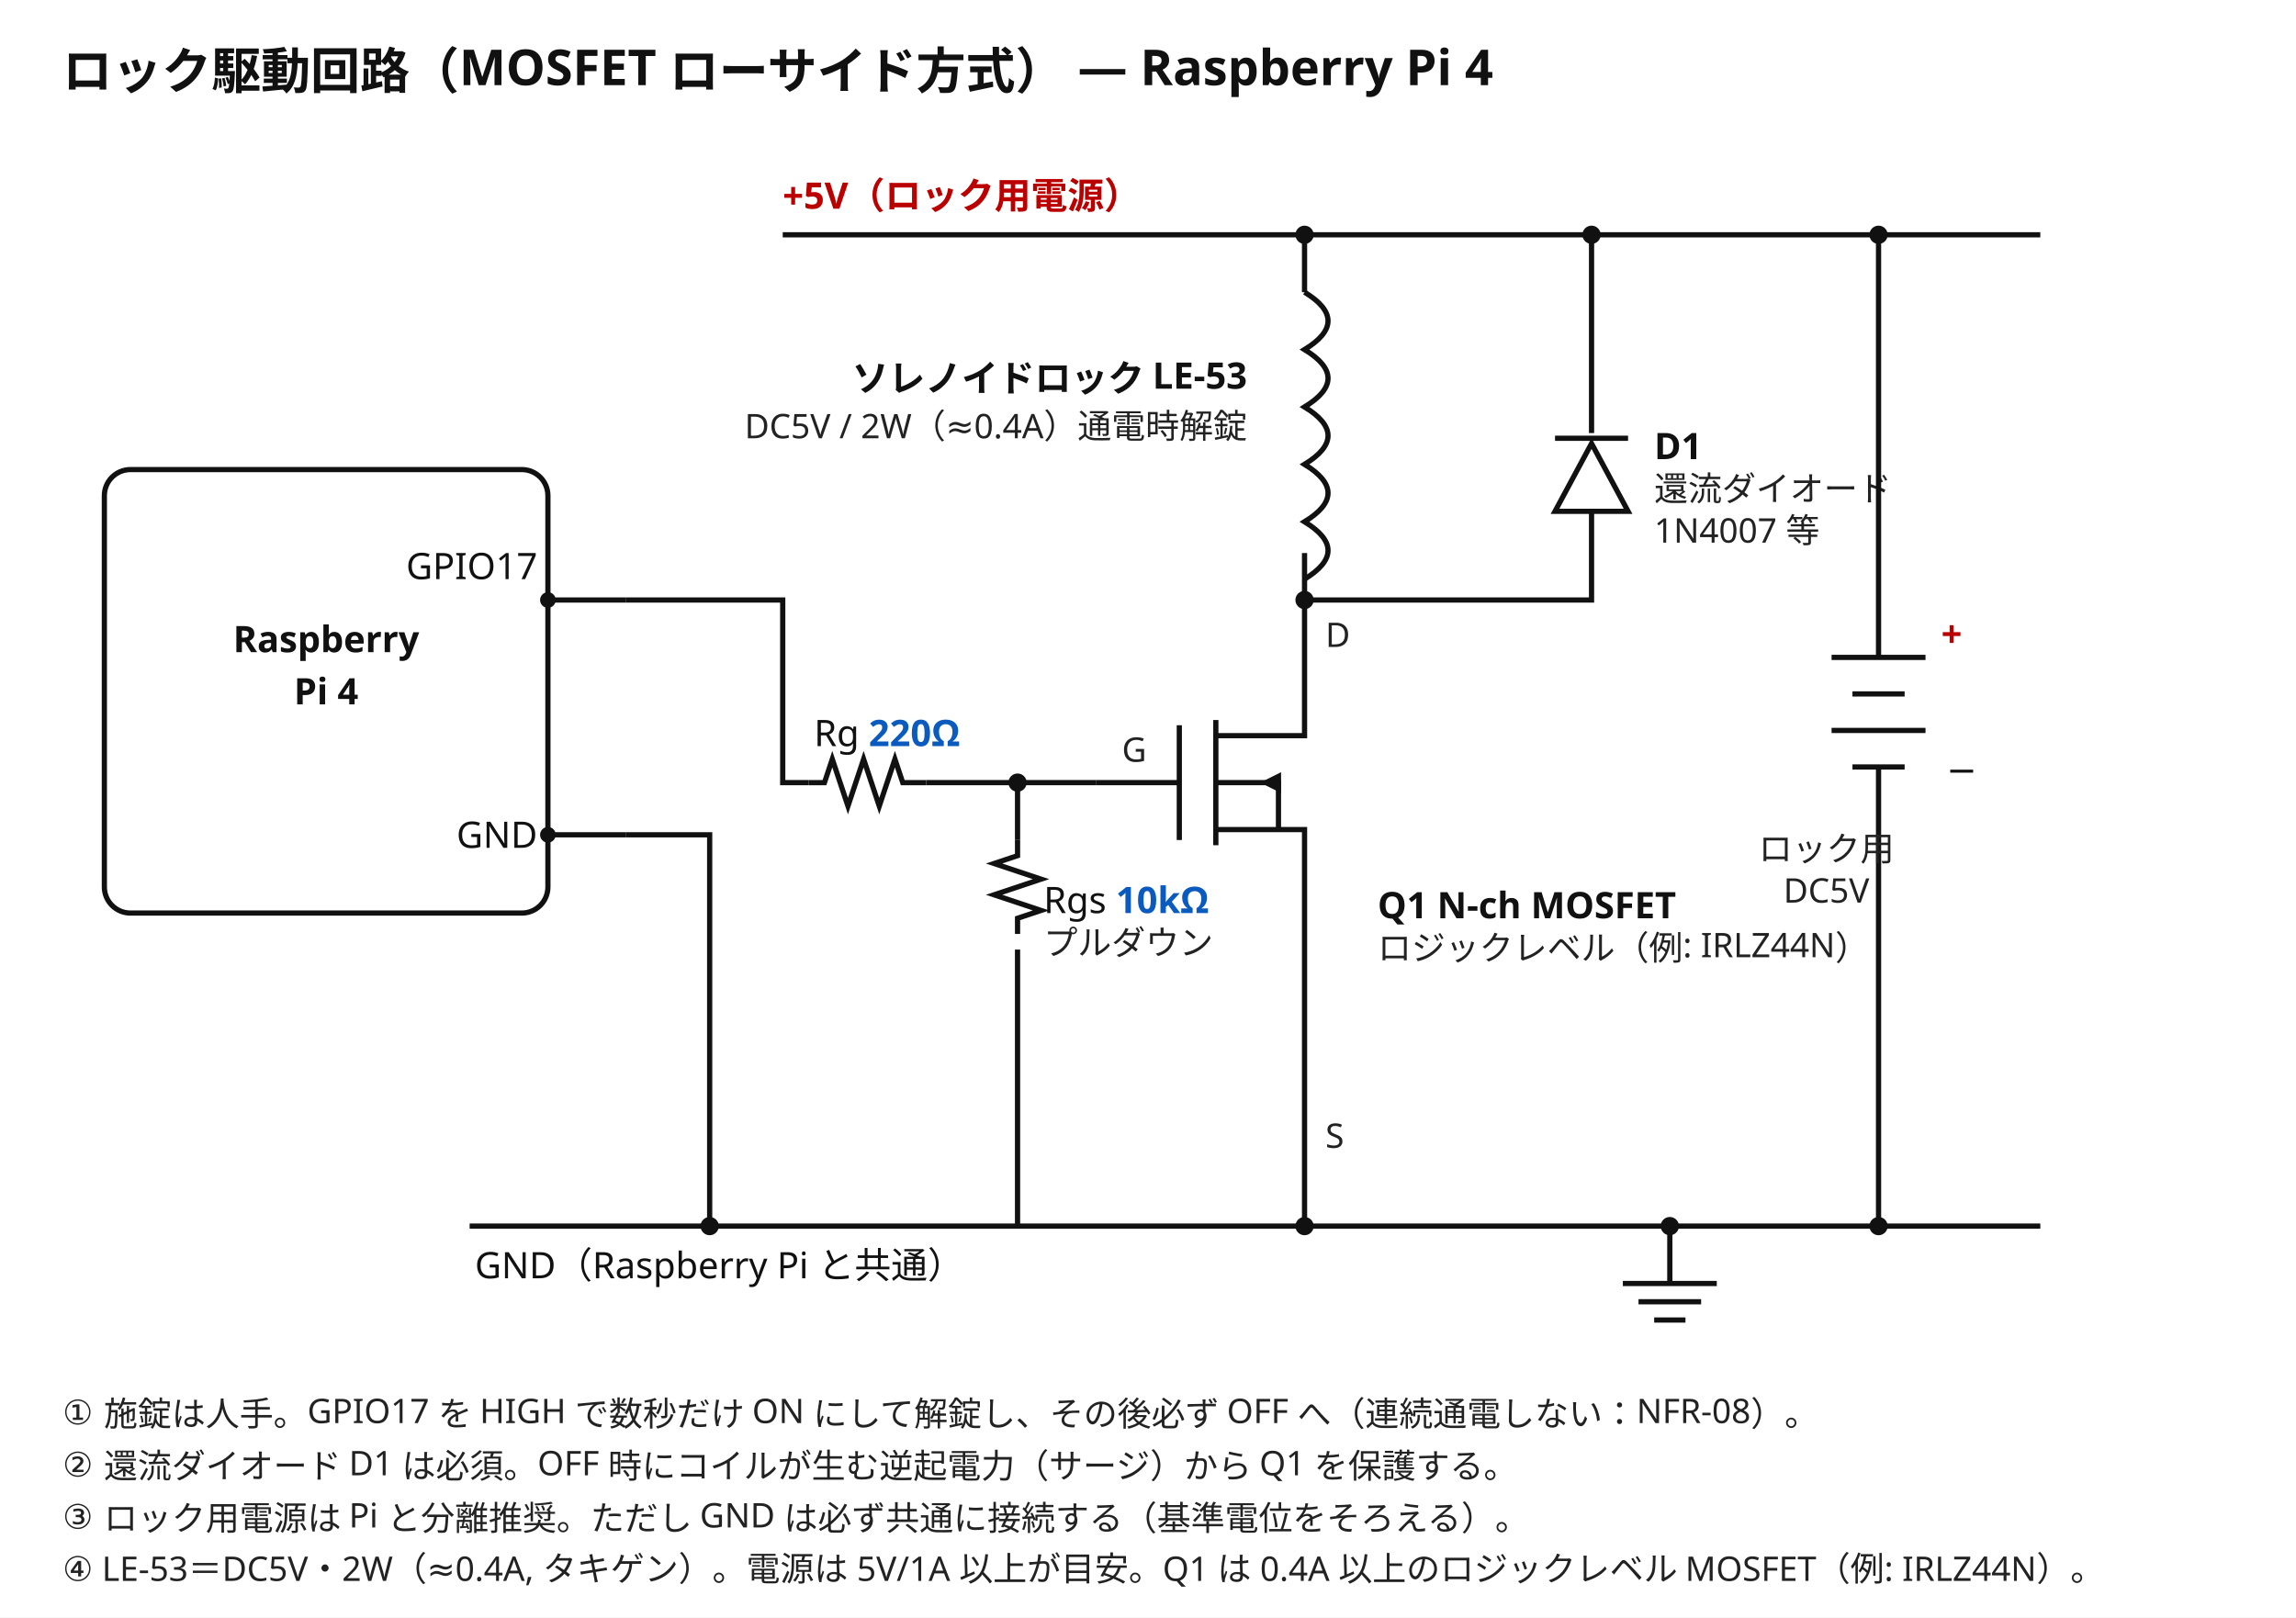
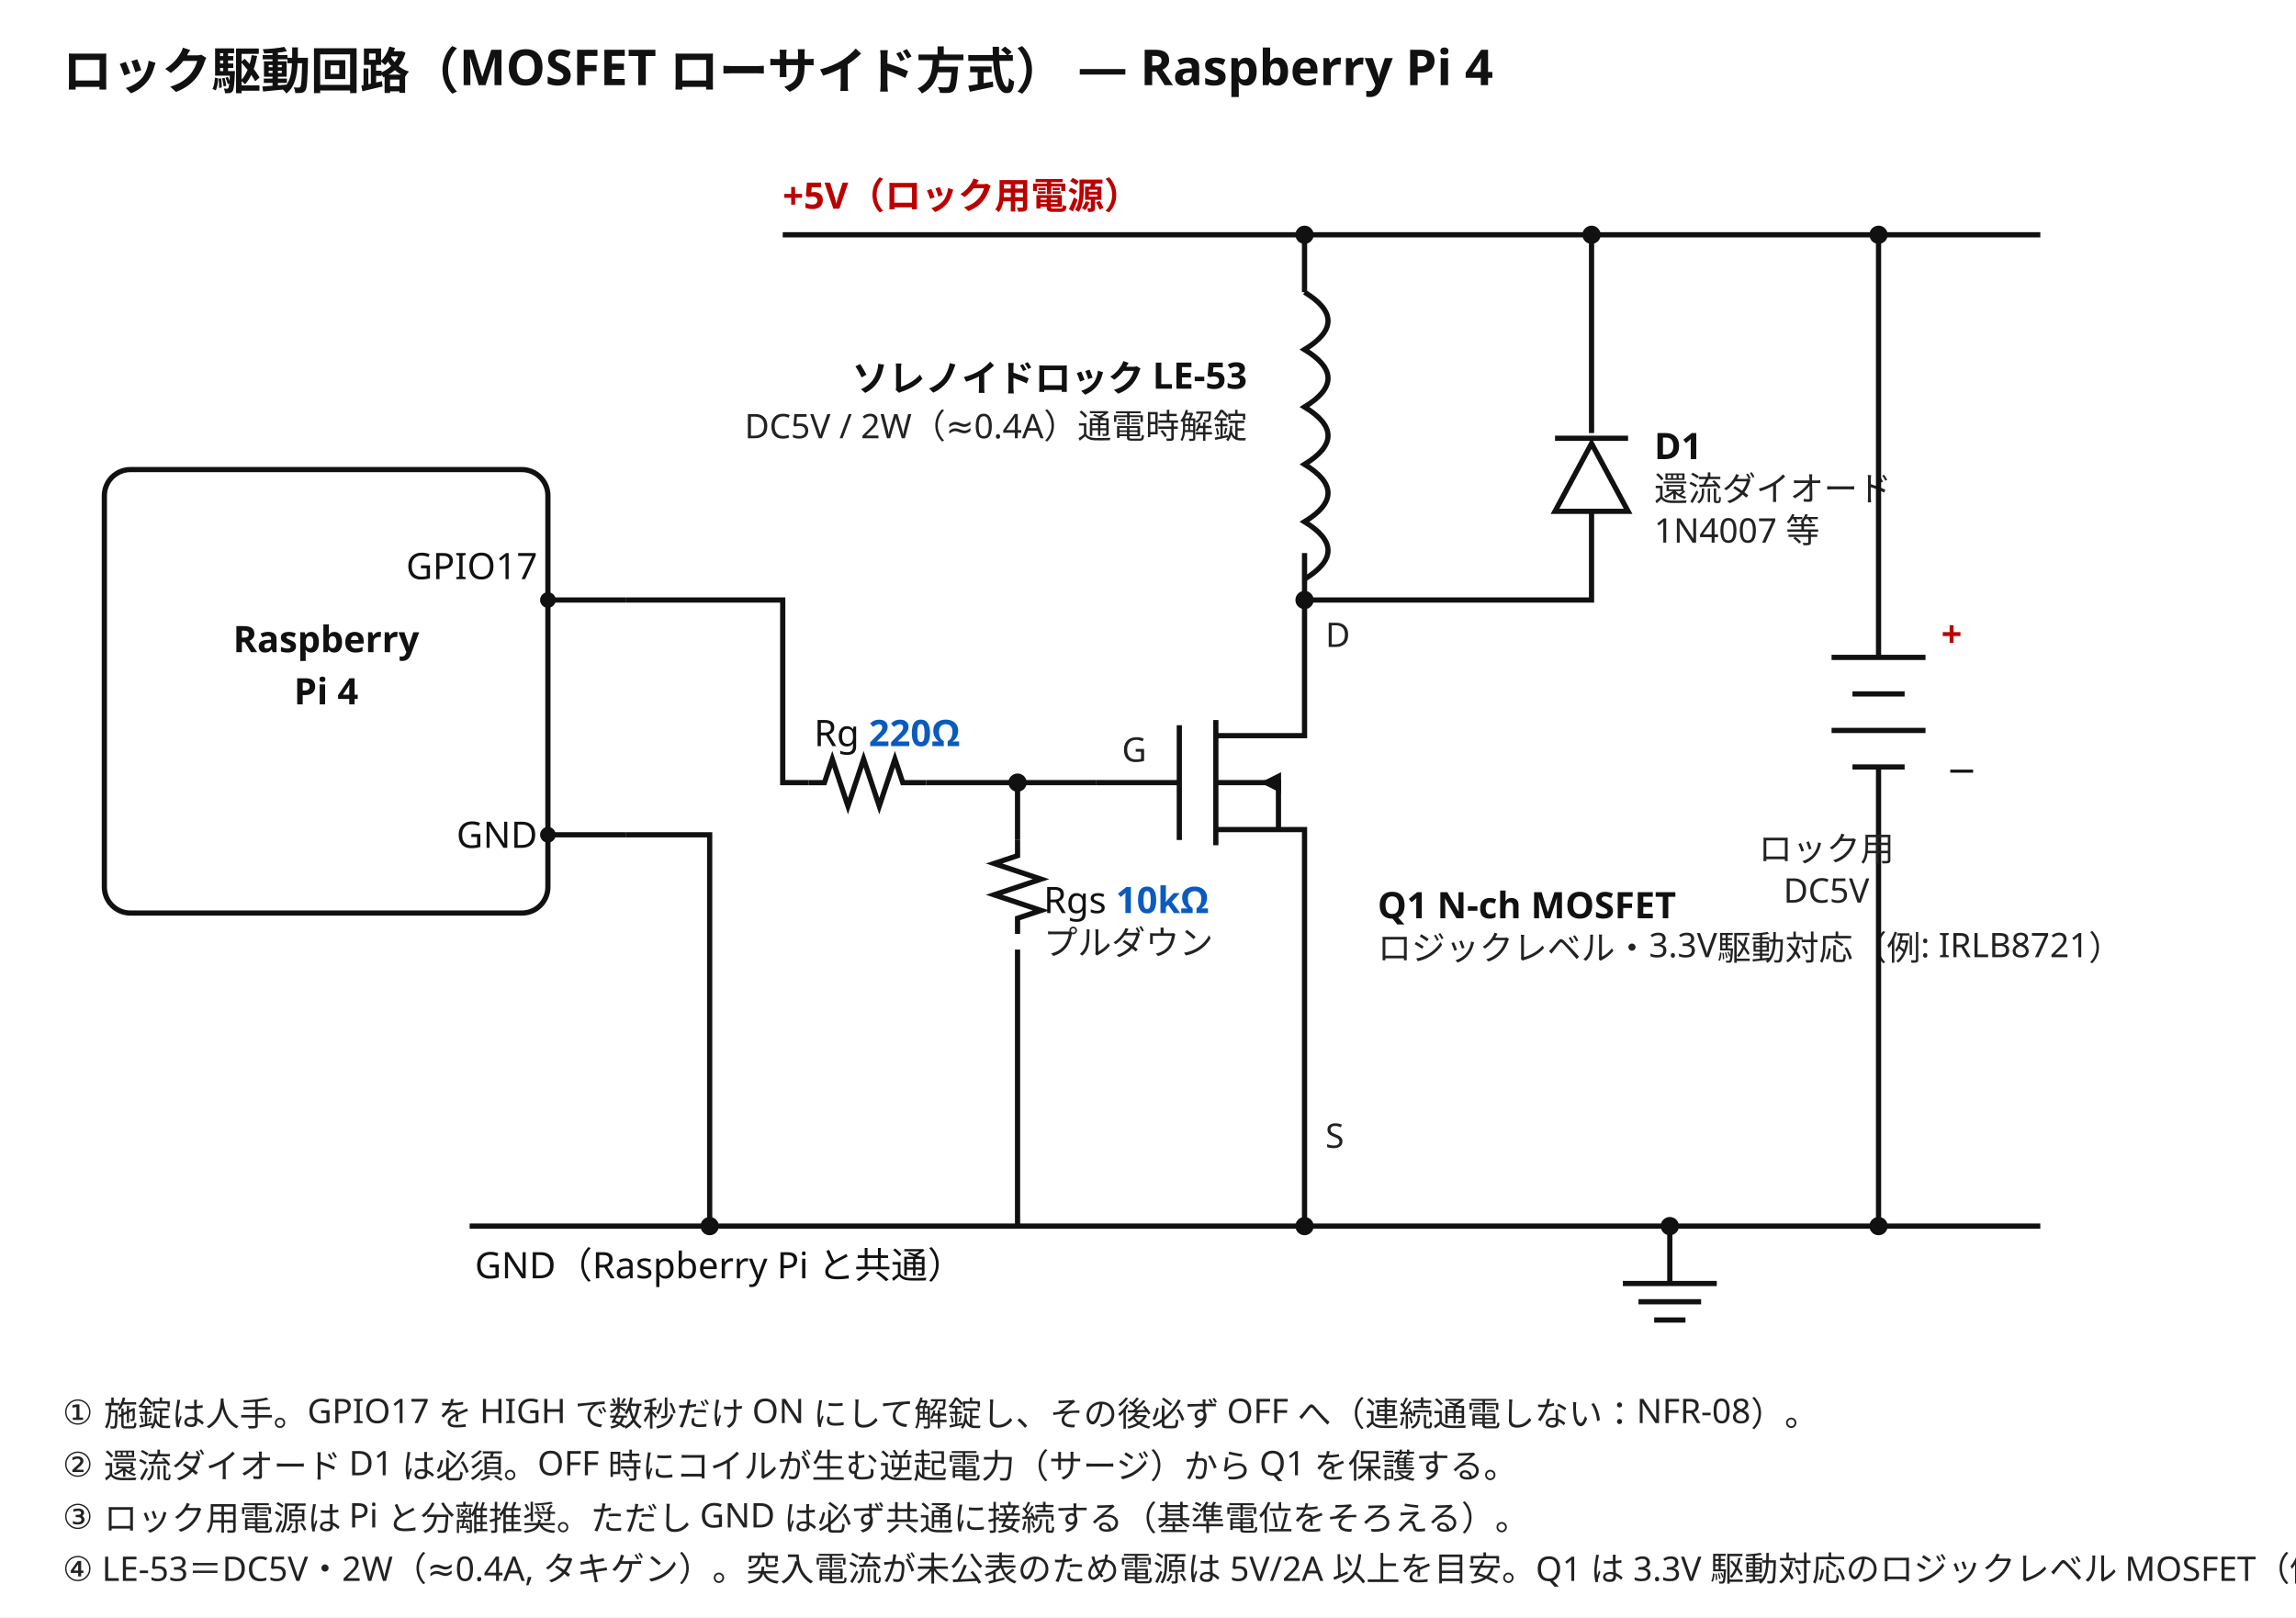
<svg xmlns="http://www.w3.org/2000/svg" viewBox="0 0 880 620" font-family="'Segoe UI',system-ui,sans-serif">
  <style>
    .wire{stroke:#111;stroke-width:2;fill:none}
    .comp{stroke:#111;stroke-width:2;fill:none}
    .fillw{fill:#fff;stroke:#111;stroke-width:2}
    .node{fill:#111}
    .lbl{fill:#111;font-size:14px}
    .val{fill:#0b5bbf;font-size:14px;font-weight:600}
    .ttl{fill:#111;font-size:19px;font-weight:700}
    .note{fill:#222;font-size:13px}
    .rail{fill:#b00;font-size:14px;font-weight:700}
  </style>
  <rect x="0" y="0" width="880" height="620" fill="#ffffff" />
  <text x="24" y="34" class="ttl">ロック駆動回路（MOSFET ローサイド方式） ― Raspberry Pi 4</text>
  <line x1="300" y1="90" x2="782" y2="90" class="wire" />
  <text x="300" y="80" class="rail">+5V（ロック用電源）</text>
  <line x1="180" y1="470" x2="782" y2="470" class="wire" />
  <text x="182" y="490" class="lbl">GND（Raspberry Pi と共通）</text>
  <rect x="40" y="180" width="170" height="170" rx="10" class="fillw" />
  <text x="125" y="250" text-anchor="middle" class="lbl" font-weight="700">Raspberry</text>
  <text x="125" y="270" text-anchor="middle" class="lbl" font-weight="700">Pi 4</text>
  <line x1="210" y1="230" x2="240" y2="230" class="wire" />
  <circle cx="210" cy="230" r="3" class="node" />
  <text x="206" y="222" text-anchor="end" class="lbl">GPIO17</text>
  <line x1="210" y1="320" x2="240" y2="320" class="wire" />
  <circle cx="210" cy="320" r="3" class="node" />
  <text x="206" y="325" text-anchor="end" class="lbl">GND</text>
  <polyline points="240,230 300,230 300,300 310,300" class="wire" />
  <path d="M310,300 l6,0 l3,-9 l6,18 l6,-18 l6,18 l6,-18 l3,9 l9,0" class="comp" />
  <text x="312" y="286" class="lbl">Rg <tspan class="val">220Ω</tspan>
  </text>
  <line x1="355" y1="300" x2="420" y2="300" class="wire" />
  <circle cx="390" cy="300" r="3.5" class="node" />
  <line x1="390" y1="300" x2="390" y2="322" class="wire" />
  <path d="M390,322 l0,6 l-9,3 l18,6 l-18,6 l18,6 l-9,3 l0,6" class="comp" />
  <line x1="390" y1="364" x2="390" y2="470" class="wire" />
  <text x="400" y="350" class="lbl">Rgs <tspan class="val">10kΩ</tspan>
  </text>
  <text x="400" y="366" class="note">プルダウン</text>
  <line x1="420" y1="300" x2="452" y2="300" class="wire" />
  <line x1="452" y1="278" x2="452" y2="322" class="comp" />
  <line x1="466" y1="276" x2="466" y2="324" class="comp" />
  <polyline points="466,282 500,282 500,230" class="wire" />
  <polyline points="466,318 500,318 500,470" class="wire" />
  <polyline points="466,300 490,300 490,318" class="wire" />
  <polygon points="483,300 491,296 491,304" class="node" />
  <text x="528" y="352" class="lbl" font-weight="700">Q1  N-ch MOSFET</text>
-   <text x="528" y="368" class="note">ロジックレベル（例: IRLZ44N）</text>
+   <text x="528" y="368" class="note">ロジックレベル・3.3V駆動対応（例: IRLB8721）</text>
  <text x="508" y="248" class="note">D</text>
  <text x="508" y="440" class="note">S</text>
  <text x="430" y="292" class="note">G</text>
  <circle cx="500" cy="230" r="3.5" class="node" />
  <circle cx="500" cy="470" r="3.5" class="node" />
  <line x1="500" y1="90" x2="500" y2="112" class="wire" />
  <circle cx="500" cy="90" r="3.5" class="node" />
  <path d="M500,112 q18,11 0,22 q18,11 0,22 q18,11 0,22 q18,11 0,22 q18,11 0,22" class="comp" />
  <line x1="500" y1="212" x2="500" y2="230" class="wire" />
  <text x="478" y="150" text-anchor="end" class="lbl" font-weight="700">ソレノイドロック LE-53</text>
  <text x="478" y="168" text-anchor="end" class="note">DC5V / 2W（≈0.4A）通電時解錠</text>
  <polyline points="610,90 610,166" class="wire" />
  <circle cx="610" cy="90" r="3.5" class="node" />
  <line x1="596" y1="168" x2="624" y2="168" class="comp" />
  <polygon points="596,196 624,196 610,170" class="fillw" />
  <polyline points="610,196 610,230 500,230" class="wire" />
  <text x="634" y="176" class="lbl" font-weight="700">D1</text>
  <text x="634" y="192" class="note">還流ダイオード</text>
  <text x="634" y="208" class="note">1N4007 等</text>
  <polyline points="720,90 720,252" class="wire" />
  <circle cx="720" cy="90" r="3.5" class="node" />
  <line x1="702" y1="252" x2="738" y2="252" class="comp" />
  <line x1="710" y1="266" x2="730" y2="266" class="comp" />
  <line x1="702" y1="280" x2="738" y2="280" class="comp" />
  <line x1="710" y1="294" x2="730" y2="294" class="comp" />
  <polyline points="720,294 720,470" class="wire" />
  <circle cx="720" cy="470" r="3.5" class="node" />
  <text x="744" y="248" class="rail">+</text>
  <text x="746" y="300" class="lbl">−</text>
  <text x="700" y="330" text-anchor="middle" class="note">ロック用</text>
  <text x="700" y="346" text-anchor="middle" class="note">DC5V</text>
  <line x1="640" y1="470" x2="640" y2="492" class="wire" />
  <circle cx="640" cy="470" r="3.5" class="node" />
  <line x1="622" y1="492" x2="658" y2="492" class="comp" />
  <line x1="628" y1="499" x2="652" y2="499" class="comp" />
  <line x1="634" y1="506" x2="646" y2="506" class="comp" />
  <polyline points="240,320 272,320 272,470" class="wire" />
  <circle cx="272" cy="470" r="3.5" class="node" />
  <text x="24" y="546" class="note">① 施錠は人手。GPIO17 を HIGH で数秒だけ ON にして解錠し、その後必ず OFF へ（連続通電しない：NFR-08）。</text>
  <text x="24" y="566" class="note">② 還流ダイオード D1 は必須。OFF 時にコイルが生む逆起電力（サージ）から Q1 を保護する。</text>
  <text x="24" y="586" class="note">③ ロック用電源は Pi と分離推奨。ただし GND は必ず共通に接続する（基準電位をそろえる）。</text>
-   <text x="24" y="606" class="note">④ LE-53＝DC5V・2W（≈0.4A, タキゲン）。電源は 5V/1A 以上が目安。Q1 は 0.4A 以上のロジックレベル MOSFET（例: IRLZ44N）。</text>
+   <text x="24" y="606" class="note">④ LE-53＝DC5V・2W（≈0.4A, タキゲン）。突入電流が未公表のため電源は 5V/2A 以上を目安。Q1 は 3.3V 駆動対応のロジックレベル MOSFET（例: IRLB8721）。</text>
</svg>
